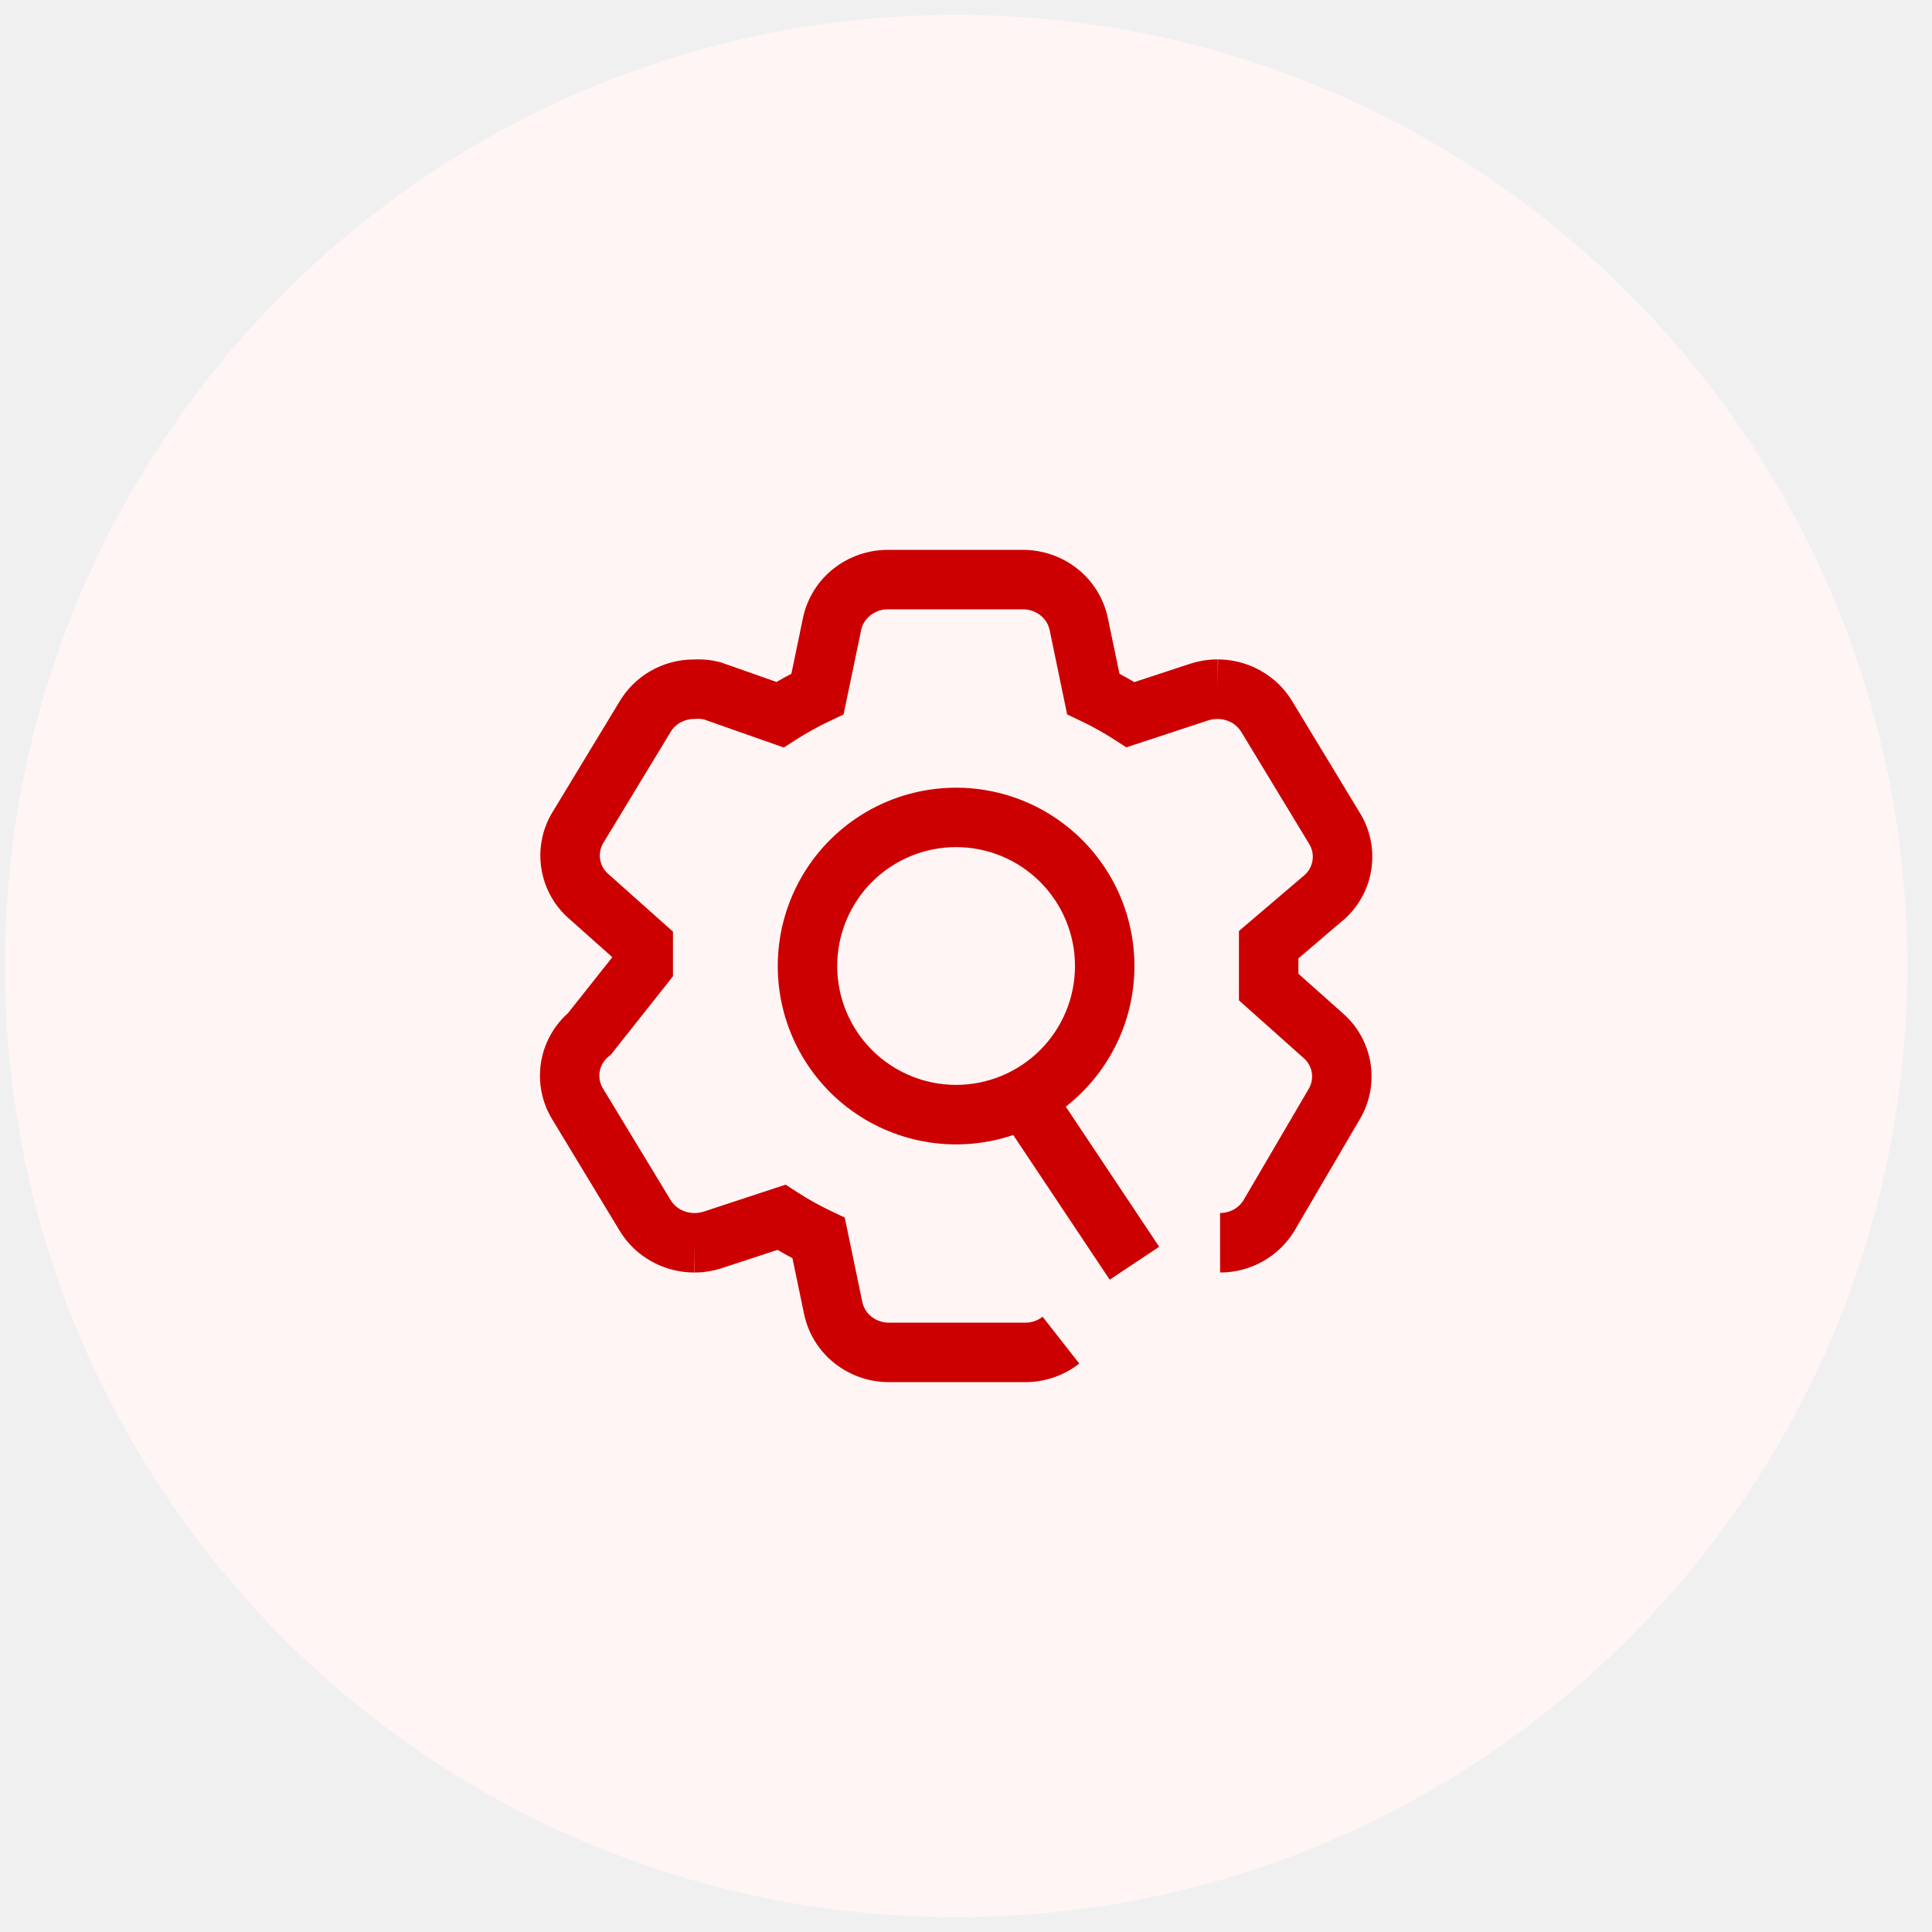
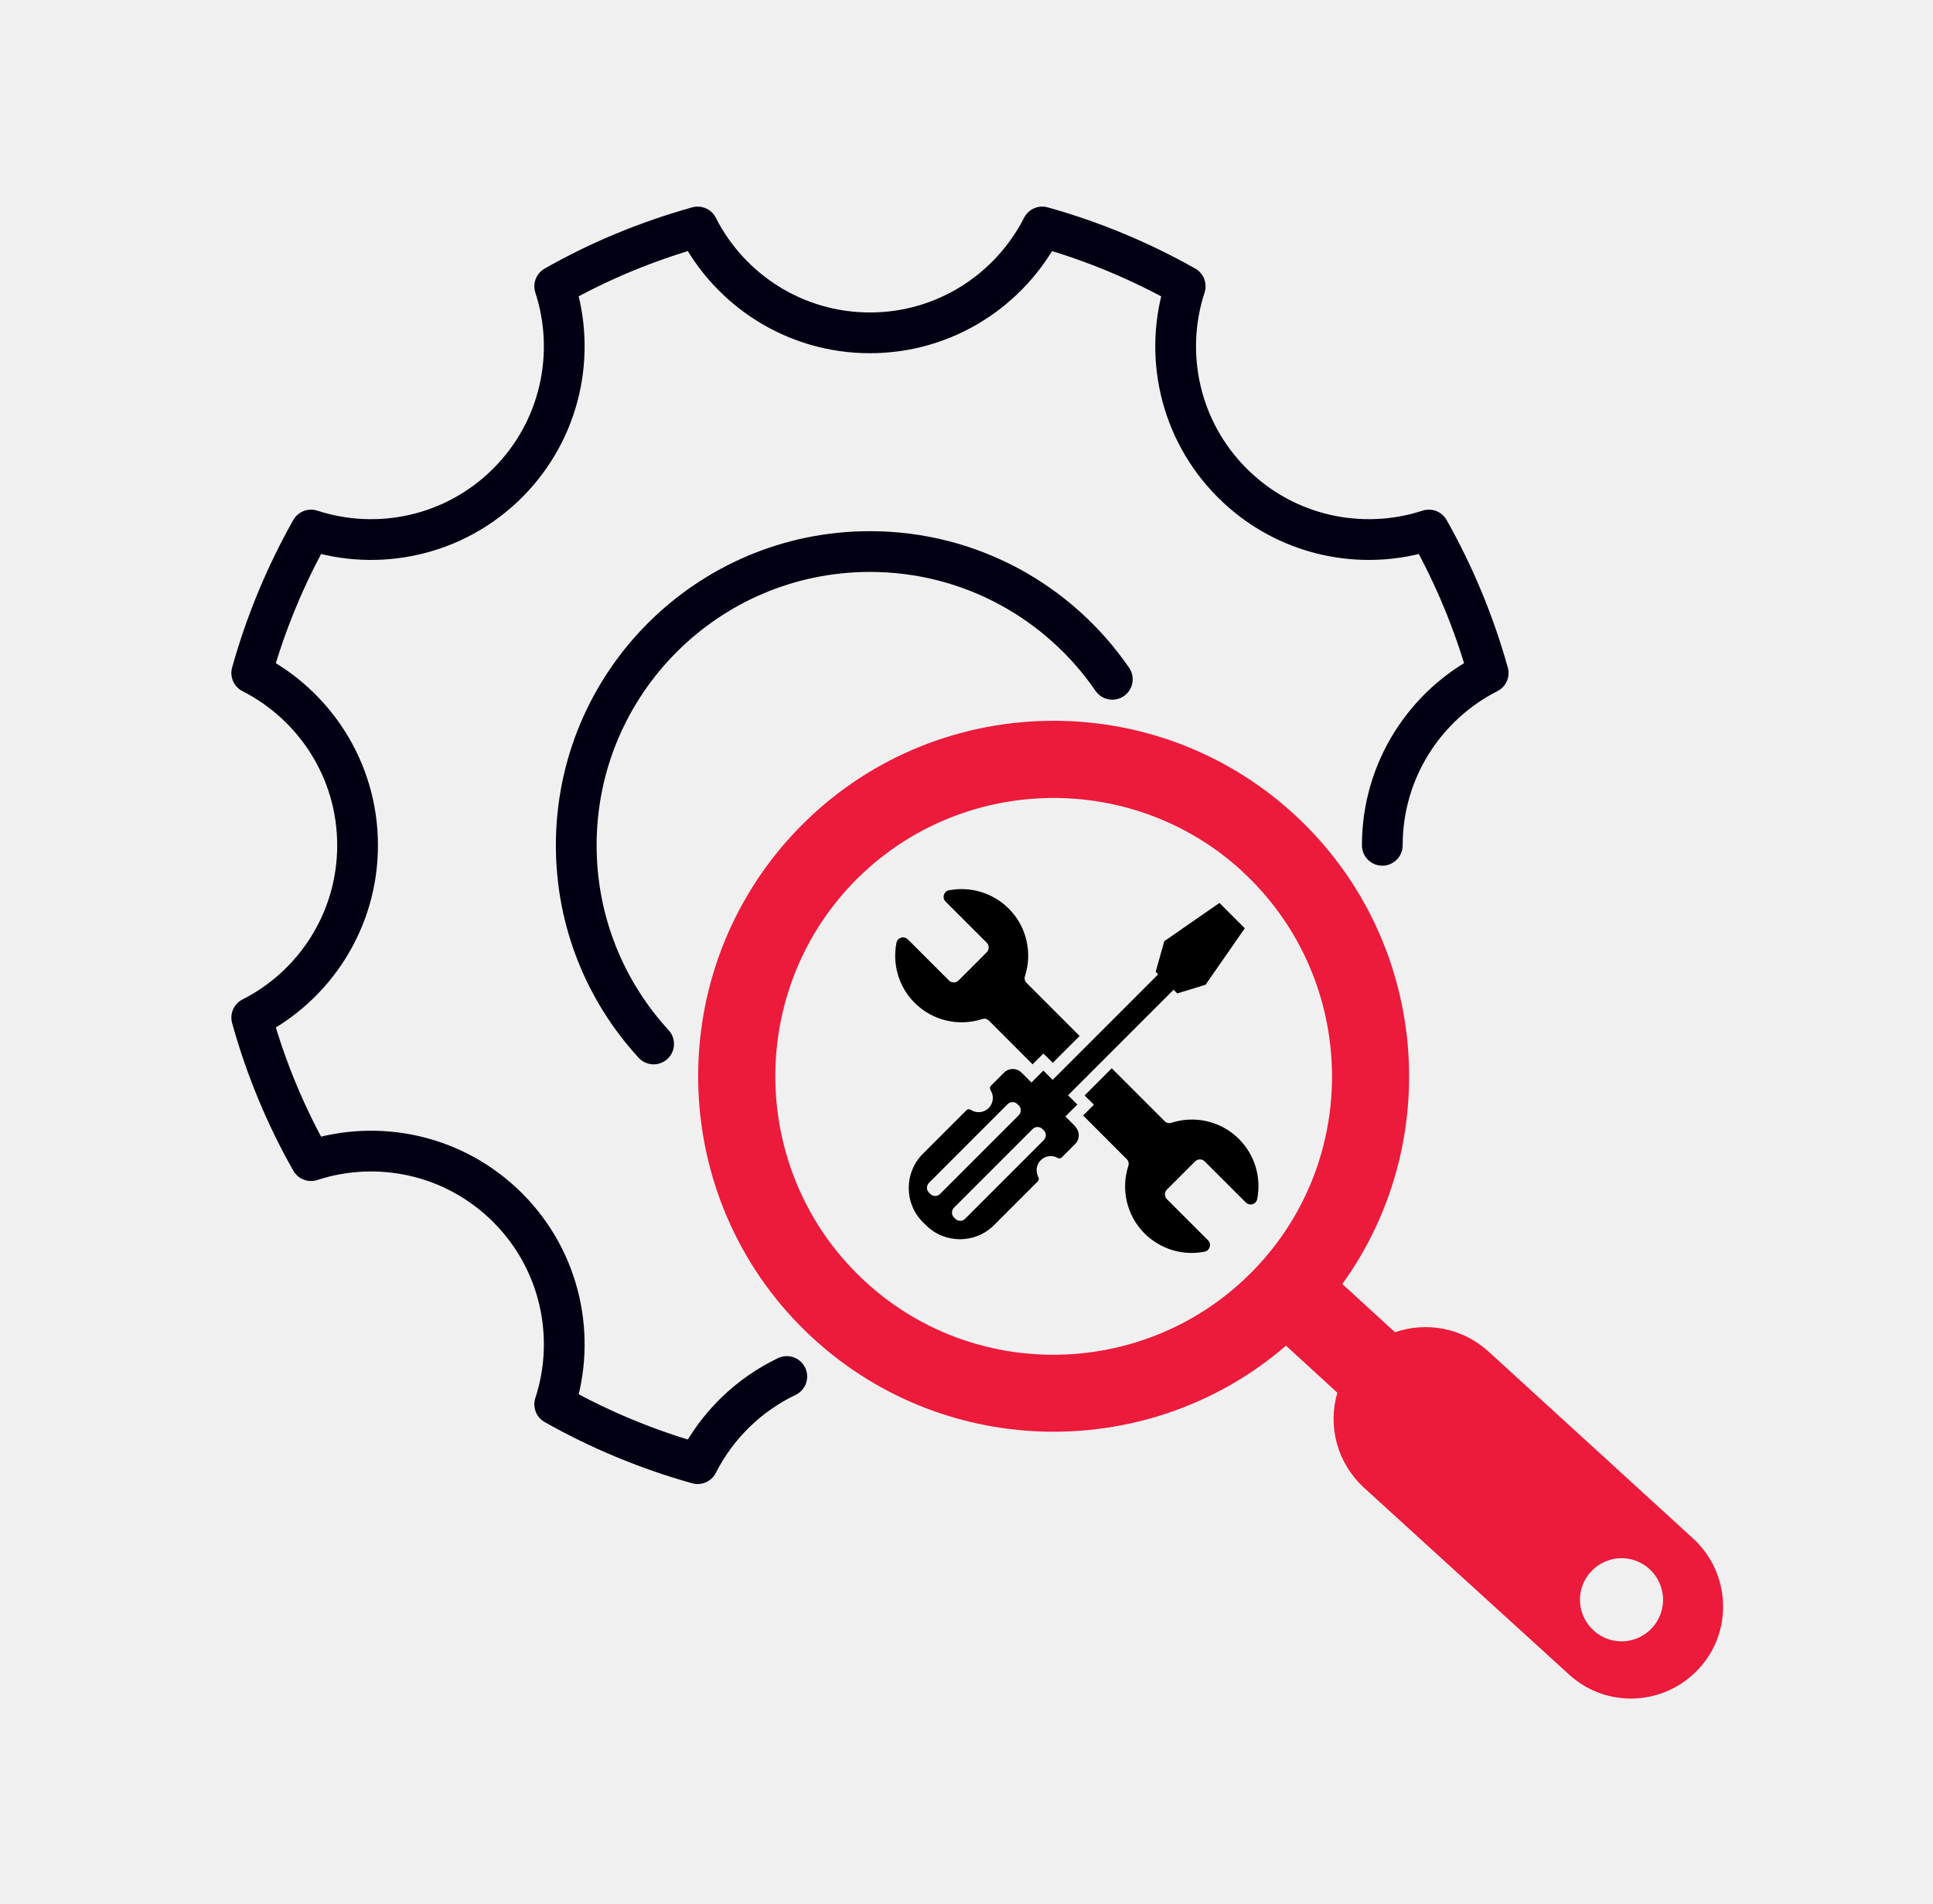
- <svg xmlns="http://www.w3.org/2000/svg" width="65" height="65" viewBox="0 0 65 65" fill="none">
-   <rect x="0.167" y="0.5" width="64" height="64" rx="32" fill="#FFF5F5" />
-   <path fill-rule="evenodd" clip-rule="evenodd" d="M29.913 18.5H34.373C35.045 18.49 35.703 18.71 36.233 19.124C36.767 19.541 37.136 20.134 37.273 20.798L37.663 22.668C37.832 22.759 37.999 22.852 38.163 22.948L40.053 22.328C40.442 22.202 40.852 22.159 41.259 22.2C41.665 22.241 42.059 22.365 42.415 22.566C42.855 22.814 43.225 23.17 43.483 23.606L45.733 27.318C46.097 27.893 46.24 28.58 46.137 29.253C46.033 29.926 45.69 30.538 45.171 30.978H45.167L43.683 32.244V32.76L45.149 34.066C45.658 34.498 45.998 35.097 46.107 35.757C46.215 36.416 46.087 37.093 45.743 37.666L43.563 41.386V41.39C43.303 41.825 42.935 42.184 42.494 42.433C42.053 42.683 41.555 42.813 41.049 42.812L41.047 40.812C41.209 40.81 41.368 40.769 41.511 40.692C41.647 40.616 41.761 40.506 41.841 40.372L44.025 36.642C44.128 36.472 44.166 36.272 44.132 36.076C44.098 35.881 43.995 35.705 43.841 35.58L43.825 35.566L41.683 33.656V31.322L43.867 29.46C44.023 29.332 44.127 29.151 44.158 28.952C44.19 28.753 44.146 28.549 44.037 28.38L44.027 28.362L41.765 24.63C41.685 24.496 41.571 24.385 41.435 24.31C41.292 24.232 41.132 24.19 40.969 24.188H40.963C40.863 24.188 40.763 24.202 40.667 24.232H40.663L37.893 25.144L37.493 24.884C37.127 24.648 36.746 24.436 36.353 24.25L35.903 24.036L35.315 21.204V21.2C35.273 21.001 35.161 20.824 35.001 20.7C34.83 20.566 34.618 20.495 34.401 20.5H29.887C29.67 20.495 29.458 20.566 29.287 20.7C29.126 20.824 29.014 21.001 28.971 21.2V21.204L28.381 24.038L27.931 24.25C27.534 24.438 27.15 24.65 26.781 24.886L26.371 25.15L23.683 24.204C23.596 24.186 23.507 24.179 23.419 24.184L23.387 24.188H23.355C23.192 24.189 23.032 24.23 22.889 24.308C22.753 24.383 22.639 24.494 22.559 24.628L22.555 24.638L20.299 28.358C20.196 28.527 20.158 28.728 20.192 28.923C20.226 29.119 20.329 29.295 20.483 29.42L20.499 29.434L22.641 31.344V32.848L20.553 35.482L20.475 35.548C20.317 35.673 20.21 35.853 20.176 36.053C20.142 36.252 20.183 36.457 20.291 36.628L20.297 36.638L22.559 40.37C22.639 40.503 22.753 40.614 22.889 40.69C23.032 40.77 23.187 40.81 23.355 40.812H23.361C23.461 40.812 23.56 40.797 23.657 40.768H23.661L26.431 39.856L26.831 40.116C27.196 40.352 27.576 40.563 27.971 40.75L28.421 40.964L29.011 43.8C29.051 43.992 29.157 44.172 29.323 44.3C29.491 44.432 29.703 44.504 29.923 44.5H34.477C34.694 44.505 34.906 44.434 35.077 44.3L36.311 45.876C35.78 46.291 35.121 46.512 34.447 46.5H29.951C29.278 46.511 28.621 46.291 28.091 45.876C27.557 45.459 27.188 44.865 27.051 44.202L26.661 42.33C26.492 42.24 26.325 42.147 26.161 42.05L24.271 42.67C23.882 42.795 23.471 42.839 23.065 42.798C22.659 42.757 22.265 42.632 21.909 42.432C21.468 42.186 21.1 41.829 20.841 41.396L18.589 37.676C18.24 37.112 18.1 36.444 18.195 35.788C18.29 35.131 18.613 34.53 19.107 34.088L20.601 32.204L19.175 30.934C18.665 30.501 18.325 29.901 18.217 29.241C18.108 28.58 18.238 27.903 18.583 27.33L18.587 27.326L20.841 23.606C21.096 23.176 21.459 22.819 21.893 22.571C22.328 22.322 22.819 22.19 23.319 22.188C23.62 22.172 23.918 22.201 24.211 22.274L24.255 22.286L26.125 22.944C26.289 22.848 26.456 22.756 26.625 22.668L27.013 20.8C27.15 20.136 27.518 19.541 28.053 19.124C28.581 18.71 29.241 18.49 29.913 18.5ZM23.349 42.812H23.347L23.355 41.812V42.812H23.349ZM40.975 22.188H40.979L40.971 23.188V22.188H40.975ZM32.167 28.5C31.106 28.5 30.089 28.921 29.338 29.671C28.588 30.422 28.167 31.439 28.167 32.5C28.167 33.561 28.588 34.578 29.338 35.328C30.089 36.078 31.106 36.5 32.167 36.5C33.228 36.5 34.245 36.078 34.995 35.328C35.745 34.578 36.167 33.561 36.167 32.5C36.167 31.439 35.745 30.422 34.995 29.671C34.245 28.921 33.228 28.5 32.167 28.5ZM26.167 32.5C26.167 31.482 26.426 30.481 26.92 29.591C27.413 28.701 28.126 27.951 28.989 27.411C29.852 26.872 30.839 26.562 31.855 26.509C32.872 26.456 33.885 26.663 34.8 27.109C35.714 27.556 36.5 28.228 37.084 29.062C37.667 29.896 38.029 30.865 38.134 31.878C38.24 32.89 38.087 33.913 37.688 34.849C37.29 35.786 36.66 36.606 35.857 37.232L38.999 41.946L37.335 43.054L34.089 38.186C33.186 38.491 32.223 38.577 31.281 38.436C30.338 38.295 29.443 37.932 28.668 37.376C27.894 36.821 27.263 36.089 26.828 35.24C26.393 34.392 26.166 33.453 26.167 32.5Z" fill="#CC0000" />
+ <svg xmlns="http://www.w3.org/2000/svg" width="65" height="64" viewBox="0 0 65 64" fill="none">
+   <g clip-path="url(#clip0_224_8360)">
+     <path d="M46.482 28.419C46.482 25.89 47.931 23.696 50.042 22.626C49.568 20.933 48.894 19.317 48.048 17.819C45.797 18.554 43.224 18.025 41.436 16.237C39.648 14.449 39.118 11.876 39.854 9.625C38.355 8.778 36.74 8.104 35.047 7.631C33.971 9.742 31.782 11.19 29.253 11.19C26.724 11.19 24.53 9.742 23.46 7.631C21.767 8.104 20.151 8.773 18.653 9.625C19.388 11.876 18.859 14.449 17.071 16.237C15.283 18.025 12.709 18.554 10.459 17.819C9.612 19.317 8.938 20.933 8.465 22.626C10.576 23.701 12.024 25.89 12.024 28.419C12.024 30.948 10.576 33.143 8.465 34.212C8.938 35.911 9.607 37.521 10.459 39.02C12.709 38.285 15.283 38.814 17.071 40.602C18.859 42.39 19.388 44.963 18.653 47.214C20.151 48.06 21.767 48.734 23.46 49.208C24.106 47.932 25.165 46.896 26.457 46.278M21.979 35.098C20.363 33.338 19.377 30.993 19.377 28.419C19.377 22.966 23.8 18.543 29.253 18.543C32.635 18.543 35.62 20.242 37.403 22.838" stroke="#010013" stroke-width="1.37" stroke-linecap="round" stroke-linejoin="round" />
+     <path fill-rule="evenodd" clip-rule="evenodd" d="M43.243 45.241C38.72 49.146 31.863 49.129 27.351 45.002C22.488 40.551 22.16 32.97 26.61 28.107C31.061 23.244 38.642 22.915 43.505 27.366C48.017 31.494 48.635 38.323 45.137 43.169L46.909 44.79C47.956 44.428 49.153 44.634 50.033 45.42L56.935 51.725C58.194 52.884 58.289 54.839 57.13 56.098C55.971 57.357 54.016 57.452 52.757 56.293L45.845 49.998C44.976 49.185 44.636 47.965 44.97 46.823L43.243 45.241ZM54.434 52.388C55.203 52.338 55.866 52.923 55.921 53.691C55.971 54.46 55.387 55.129 54.618 55.179C53.849 55.229 53.186 54.644 53.131 53.875C53.081 53.107 53.665 52.444 54.434 52.388ZM41.756 29.277C37.952 25.801 32.014 26.052 28.521 29.856C25.045 33.661 25.296 39.599 29.1 43.091C32.905 46.584 38.843 46.316 42.335 42.512C45.828 38.707 45.561 32.769 41.756 29.282V29.277Z" fill="#EC1A3B" />
+     <path fill-rule="evenodd" clip-rule="evenodd" d="M31.904 29.933C32.611 29.794 33.369 30 33.92 30.546C34.533 31.158 34.717 32.044 34.466 32.818C34.438 32.902 34.461 32.985 34.522 33.047L36.304 34.829L35.402 35.731L35.085 35.42L34.722 35.782L33.258 34.317C33.196 34.255 33.113 34.233 33.029 34.261C32.255 34.512 31.369 34.328 30.756 33.715C30.211 33.169 30.005 32.406 30.144 31.699C30.16 31.615 30.216 31.548 30.3 31.526C30.383 31.498 30.467 31.526 30.528 31.582L31.91 32.963C31.999 33.052 32.144 33.052 32.233 32.963L33.18 32.016C33.269 31.927 33.269 31.782 33.18 31.693L31.798 30.312C31.737 30.25 31.715 30.167 31.742 30.083C31.77 30 31.831 29.944 31.915 29.927L31.904 29.933ZM36.16 37.87L35.825 37.536L36.227 37.135L35.915 36.823L39.463 33.275L39.586 33.398L40.538 33.108L41.858 31.208L41.006 30.356L39.151 31.643L38.861 32.673L38.945 32.757L35.397 36.305L35.085 35.993L34.684 36.394L34.349 36.06C34.188 35.899 33.926 35.899 33.764 36.06L33.324 36.5C33.285 36.539 33.28 36.6 33.308 36.651C33.43 36.834 33.408 37.091 33.246 37.252C33.085 37.414 32.829 37.436 32.645 37.313C32.595 37.28 32.533 37.286 32.494 37.33L31.029 38.795C30.4 39.425 30.4 40.455 31.029 41.085L31.135 41.19C31.765 41.82 32.795 41.82 33.425 41.19L34.895 39.72C34.934 39.681 34.94 39.625 34.917 39.575C34.817 39.391 34.845 39.157 34.995 39.007C35.146 38.856 35.385 38.823 35.564 38.929C35.608 38.957 35.669 38.946 35.709 38.907L36.154 38.461C36.316 38.299 36.316 38.038 36.154 37.876L36.16 37.87ZM34.255 37.163L34.216 37.124C34.121 37.029 33.971 37.029 33.881 37.124L31.241 39.764C31.146 39.859 31.146 40.01 31.241 40.099L31.28 40.138C31.375 40.232 31.525 40.232 31.614 40.138L34.255 37.497C34.349 37.403 34.349 37.252 34.255 37.163ZM35.096 37.999L35.057 37.96C34.962 37.865 34.812 37.865 34.722 37.96L32.082 40.6C31.988 40.695 31.988 40.845 32.082 40.934L32.121 40.973C32.216 41.068 32.366 41.068 32.455 40.973L35.096 38.333C35.191 38.238 35.191 38.088 35.096 37.999ZM37.385 35.915L39.162 37.692C39.223 37.754 39.307 37.776 39.391 37.748C40.165 37.497 41.05 37.681 41.663 38.294C42.209 38.84 42.415 39.603 42.276 40.31C42.259 40.394 42.203 40.461 42.12 40.483C42.036 40.511 41.953 40.483 41.892 40.427L40.51 39.046C40.421 38.957 40.276 38.957 40.187 39.046L39.24 39.993C39.151 40.082 39.151 40.227 39.24 40.316L40.621 41.697C40.683 41.759 40.705 41.842 40.677 41.926C40.649 42.009 40.588 42.065 40.505 42.082C39.797 42.221 39.04 42.015 38.488 41.469C37.875 40.856 37.691 39.971 37.942 39.196C37.97 39.113 37.948 39.029 37.886 38.968L36.422 37.503L36.784 37.141L36.472 36.829L37.374 35.926L37.385 35.915Z" fill="black" />
+   </g>
+   <defs>
+     <clipPath id="clip0_224_8360">
+       <rect width="50.161" height="50.161" fill="white" transform="translate(7.78125 6.94531)" />
+     </clipPath>
+   </defs>
</svg>
